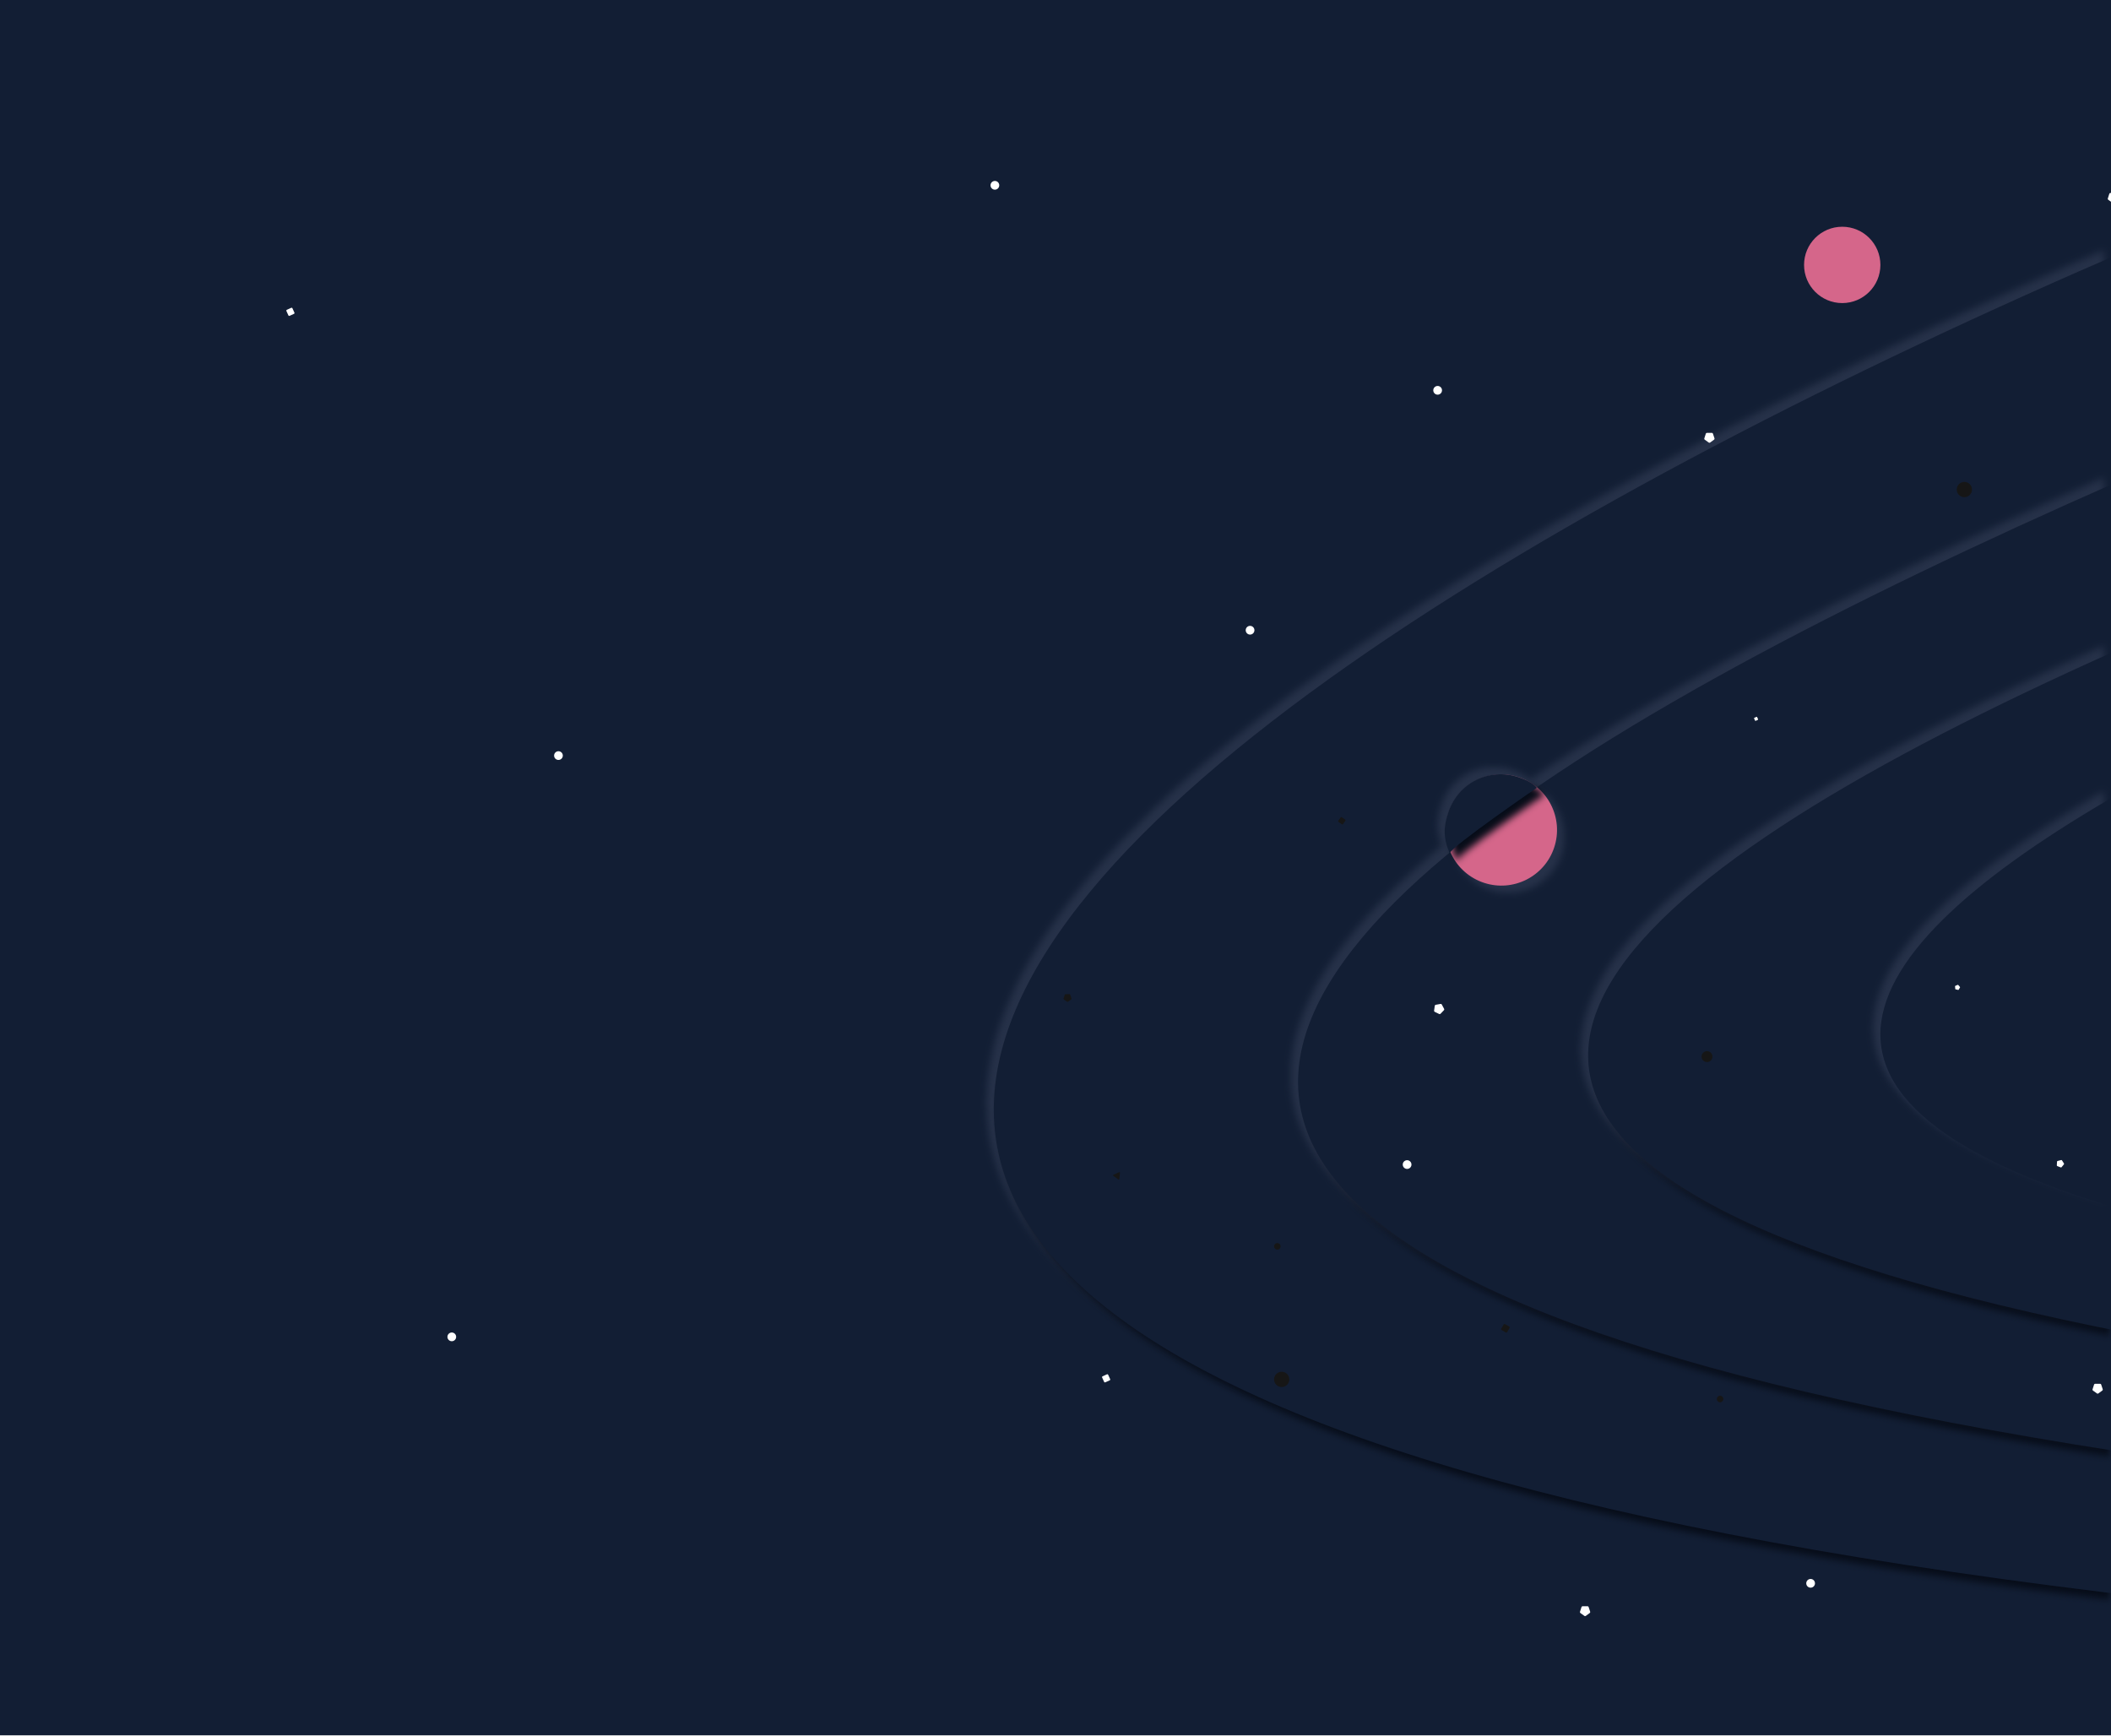
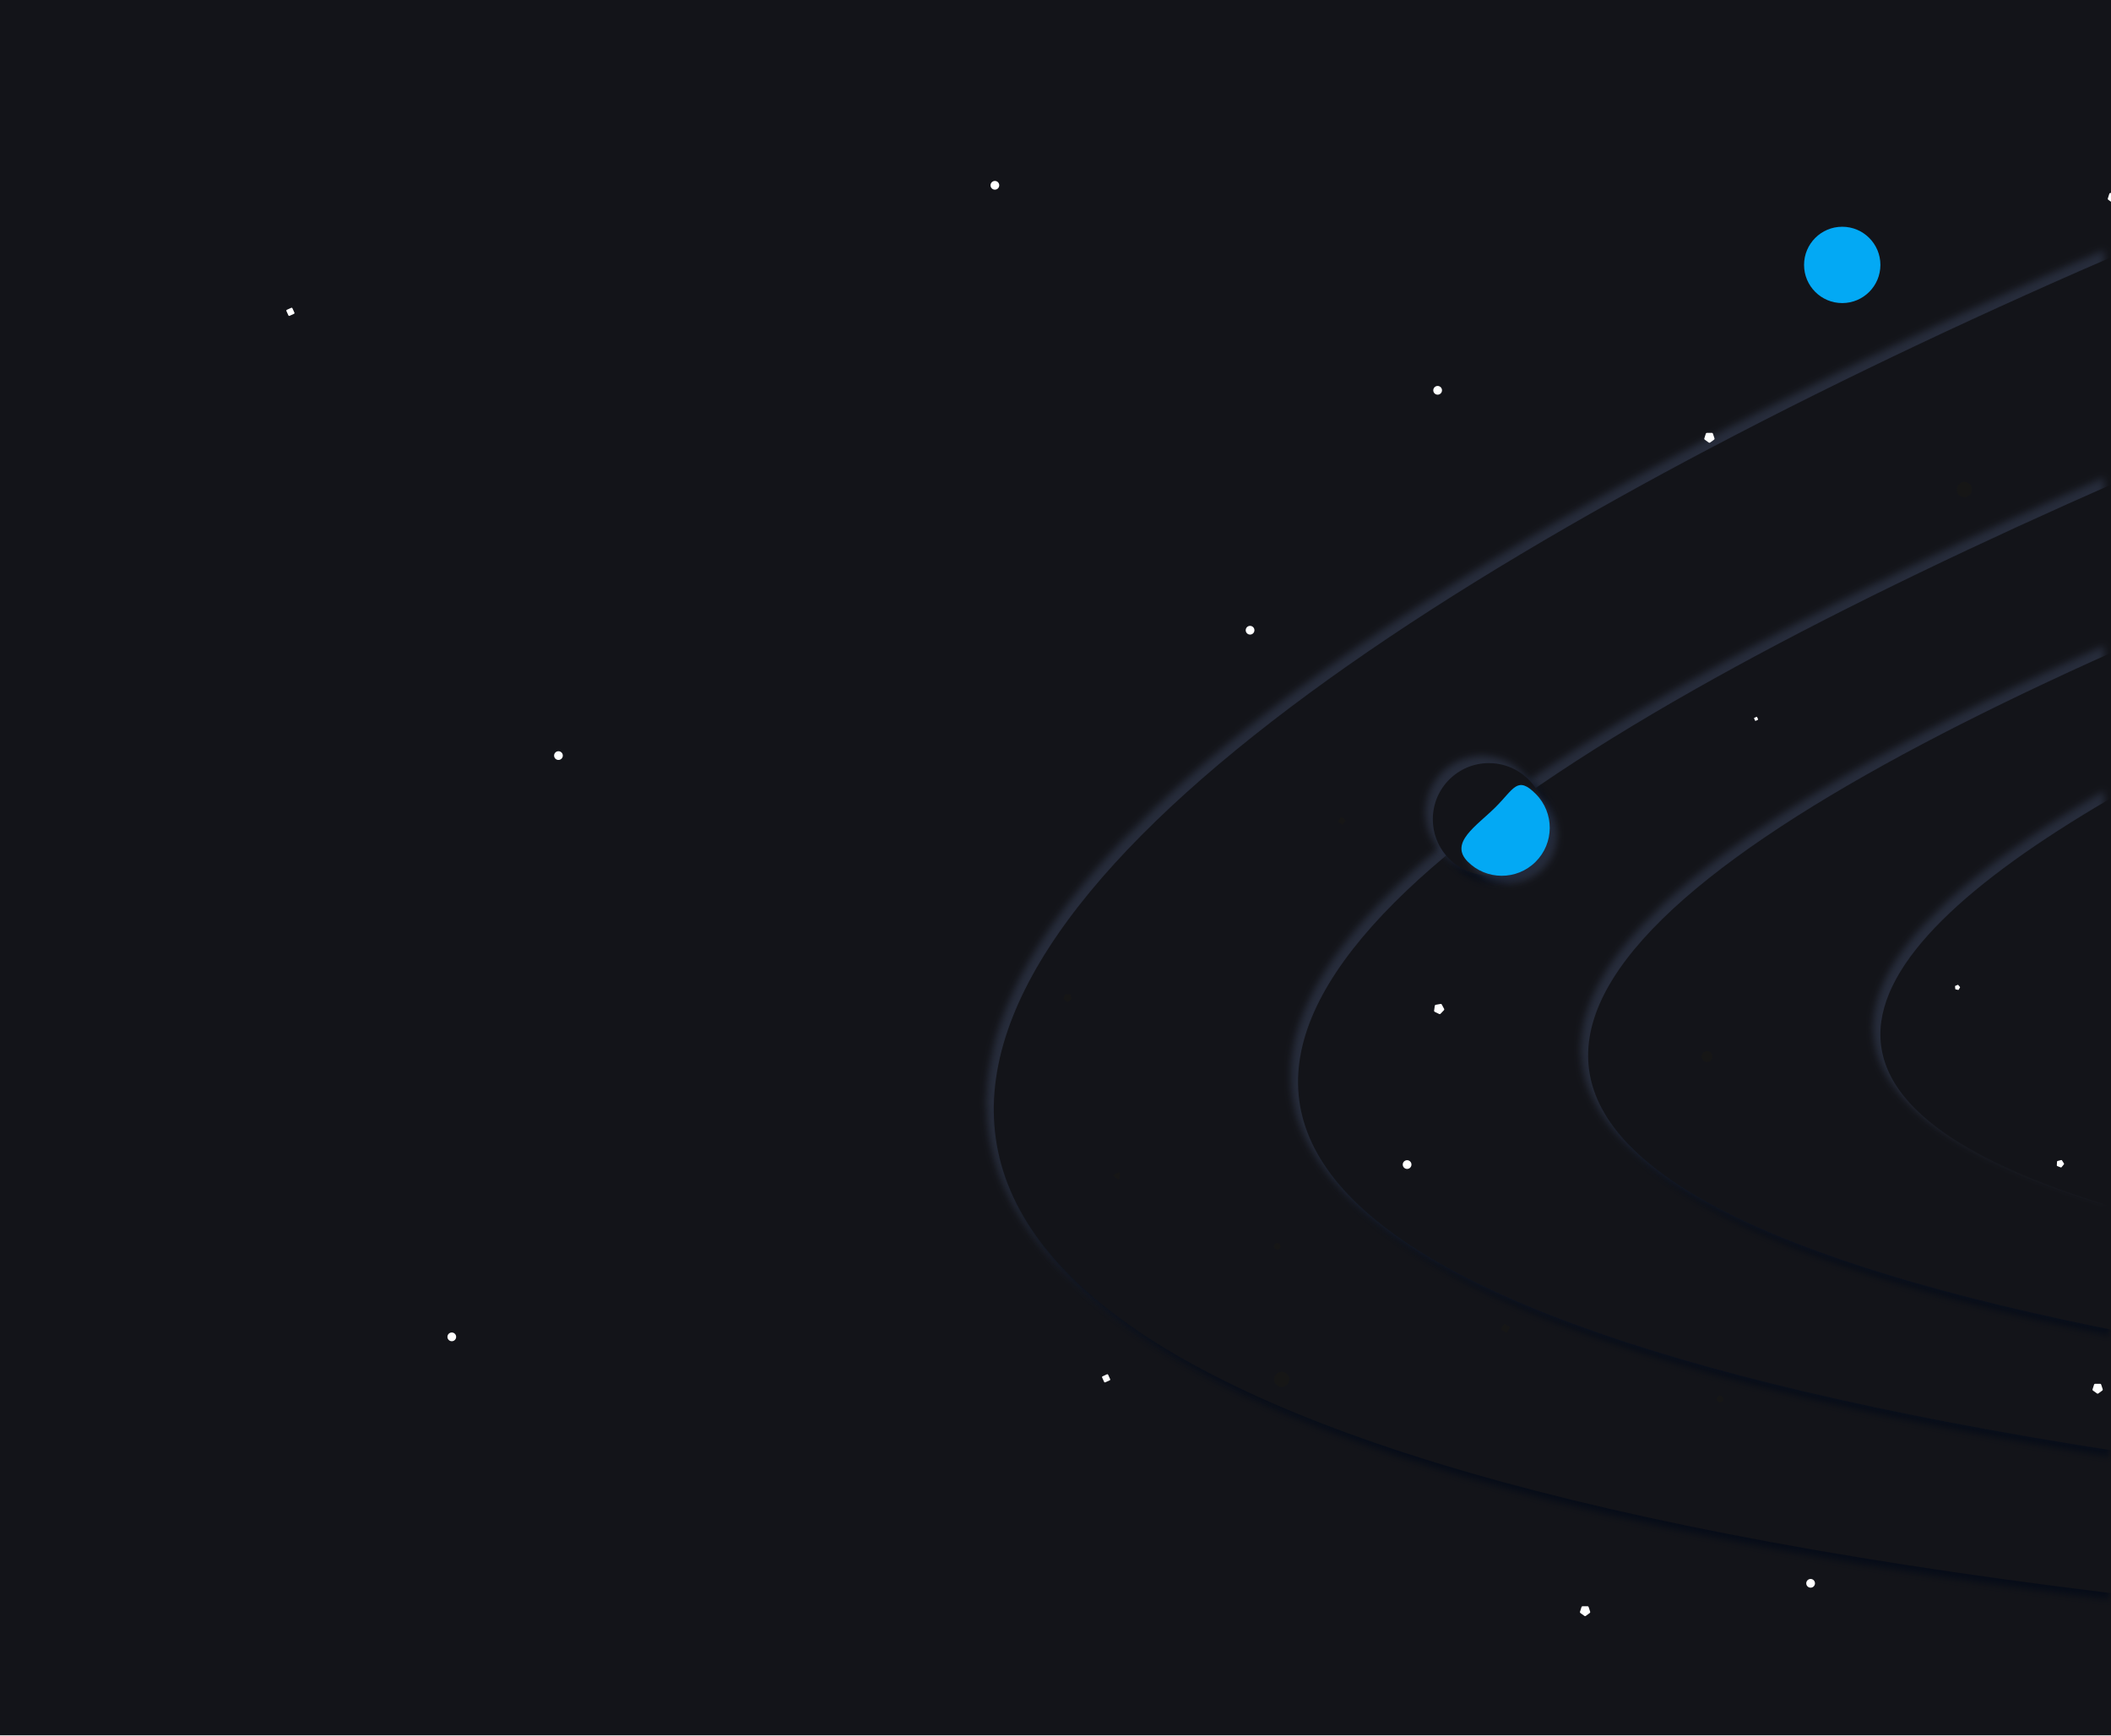
<svg xmlns="http://www.w3.org/2000/svg" width="1242" height="1021" viewBox="0 0 1242 1021" fill="none">
  <g clip-path="url(#clip0)">
-     <rect width="1243" height="1021" fill="#121E34" />
+     <rect width="1243" height="1021" fill="#131419" />
    <g filter="url(#filter0_dd)">
-       <path d="M1440.61 71.173C794.716 313.705 -109.538 830.464 1440.61 957.248V71.173Z" fill="#121E34" />
+       <path d="M1440.61 71.173C794.716 313.705 -109.538 830.464 1440.61 957.248V71.173Z" fill="#131419" />
    </g>
    <g filter="url(#filter1_dd)">
-       <path d="M1619.62 133.41C973.727 375.942 69.473 769.511 1619.62 896.295V133.41Z" fill="#121E34" />
+       <path d="M1619.62 133.41C973.727 375.942 69.473 769.511 1619.62 896.295V133.41Z" fill="#131419" />
    </g>
    <g filter="url(#filter2_dd)">
-       <path d="M1790.29 180.89C1144.4 393.029 240.142 737.277 1790.29 848.173V180.89Z" fill="#121E34" />
+       <path d="M1790.29 180.89C1144.4 393.029 240.142 737.277 1790.29 848.173V180.89Z" fill="#131419" />
    </g>
    <g filter="url(#filter3_d)">
-       <path d="M1654.27 288.682C1240.78 442.891 661.895 693.133 1654.27 773.746V288.682Z" fill="#121E34" />
+       <path d="M1654.27 288.682C1240.78 442.891 661.895 693.133 1654.27 773.746V288.682Z" fill="#131419" />
    </g>
    <circle r="2.566" transform="matrix(-1 0 0 1 827.867 685.202)" fill="white" />
    <circle r="2.566" transform="matrix(-1 0 0 1 585.335 109.029)" fill="white" />
    <circle r="2.566" transform="matrix(-1 0 0 1 265.809 786.578)" fill="white" />
    <circle r="2.566" transform="matrix(-1 0 0 1 1065.27 931.584)" fill="white" />
    <circle r="2.566" transform="matrix(-1 0 0 1 845.832 229.653)" fill="white" />
    <circle r="2.566" transform="matrix(-1 0 0 1 328.566 444.566)" fill="white" />
    <circle r="2.566" transform="matrix(-1 0 0 1 735.474 370.809)" fill="white" />
    <circle cx="751.514" cy="733.323" r="1.925" fill="#161616" />
    <circle cx="1012.01" cy="823.15" r="1.925" fill="#161616" />
-     <circle cx="1083.87" cy="155.867" r="22.457" fill="#D5668A" />
-     <g filter="url(#filter4_d)">
-       <circle cx="883.342" cy="488.342" r="32.722" transform="rotate(18.3001 883.342 488.342)" fill="#D5668A" />
-     </g>
-     <g filter="url(#filter5_dd)">
-       <path d="M893.394 457.275C876.236 451.6 857.894 460.402 852.051 478.068C849.114 486.95 849.205 493.421 852.919 502.008C854.33 497.743 904.162 463.539 904.162 463.539C904.162 463.539 902.531 460.297 893.394 457.275Z" fill="#121E34" />
-     </g>
+     <circle cx="1083.87" cy="155.867" r="22.457" fill="#03A9F4" />
    <circle cx="754.08" cy="811.601" r="4.491" fill="#161616" />
    <circle cx="1004.31" cy="621.682" r="3.208" fill="#161616" />
    <circle cx="1155.73" cy="288.04" r="4.491" fill="#161616" />
    <rect x="1031.9" y="422.467" width="1.941" height="1.941" rx="0.265" transform="rotate(-24.4476 1031.9 422.467)" fill="white" />
    <rect x="648.213" y="810.004" width="3.894" height="3.894" rx="0.532" transform="rotate(-24.4476 648.213 810.004)" fill="white" />
    <rect x="168.283" y="182.502" width="3.894" height="3.894" rx="0.532" transform="rotate(-24.4476 168.283 182.502)" fill="white" />
    <rect x="789.067" y="480.567" width="3.378" height="3.378" rx="0.482" transform="rotate(35.3063 789.067 480.567)" fill="#161616" />
    <rect x="884.994" y="778.789" width="4.021" height="4.021" rx="0.619" transform="rotate(30.4542 884.994 778.789)" fill="#161616" />
    <path d="M849.655 593.618C849.785 593.861 849.744 594.159 849.553 594.358L847.5 596.496C847.31 596.695 847.013 596.748 846.766 596.628L844.098 595.336C843.85 595.216 843.708 594.951 843.745 594.678L844.149 591.742C844.186 591.469 844.395 591.252 844.666 591.203L847.584 590.68C847.854 590.631 848.126 590.762 848.256 591.005L849.655 593.618Z" fill="white" />
    <path d="M1244.59 113.528C1244.86 113.527 1245.11 113.703 1245.19 113.964L1246.12 116.779C1246.21 117.04 1246.12 117.327 1245.9 117.49L1243.51 119.244C1243.28 119.407 1242.98 119.408 1242.76 119.248L1240.35 117.517C1240.13 117.356 1240.03 117.07 1240.12 116.808L1241.02 113.984C1241.1 113.722 1241.35 113.544 1241.62 113.543L1244.59 113.528Z" fill="white" />
    <path d="M1153.11 580.674C1153.2 580.777 1153.21 580.926 1153.14 581.043L1152.38 582.3C1152.31 582.416 1152.17 582.474 1152.04 582.443L1150.61 582.106C1150.47 582.075 1150.38 581.961 1150.37 581.825L1150.24 580.36C1150.23 580.224 1150.31 580.096 1150.44 580.043L1151.79 579.475C1151.92 579.422 1152.06 579.456 1152.15 579.56L1153.11 580.674Z" fill="white" />
    <path d="M1007.19 254.684C1007.46 254.683 1007.71 254.859 1007.79 255.12L1008.72 257.935C1008.81 258.196 1008.72 258.483 1008.5 258.646L1006.11 260.4C1005.88 260.563 1005.58 260.564 1005.36 260.404L1002.95 258.673C1002.73 258.512 1002.64 258.226 1002.72 257.964L1003.62 255.14C1003.71 254.878 1003.95 254.7 1004.22 254.699L1007.19 254.684Z" fill="white" />
    <path d="M1214.32 684.543C1214.42 684.71 1214.41 684.927 1214.28 685.081L1212.93 686.74C1212.8 686.894 1212.59 686.949 1212.41 686.877L1210.41 686.101C1210.23 686.029 1210.11 685.846 1210.12 685.647L1210.24 683.509C1210.25 683.31 1210.39 683.141 1210.58 683.091L1212.65 682.545C1212.85 682.495 1213.05 682.574 1213.16 682.741L1214.32 684.543Z" fill="white" />
    <path d="M1235.6 814.175C1235.88 814.174 1236.12 814.35 1236.21 814.611L1237.14 817.426C1237.23 817.687 1237.13 817.974 1236.91 818.137L1234.52 819.891C1234.3 820.054 1234 820.055 1233.78 819.895L1231.37 818.164C1231.15 818.004 1231.05 817.717 1231.14 817.455L1232.04 814.632C1232.12 814.37 1232.36 814.191 1232.64 814.19L1235.6 814.175Z" fill="white" />
    <path d="M934.043 945.065C934.318 945.064 934.563 945.24 934.649 945.501L935.579 948.316C935.665 948.577 935.573 948.864 935.352 949.027L932.962 950.781C932.74 950.944 932.439 950.946 932.216 950.785L929.809 949.054C929.586 948.894 929.491 948.608 929.575 948.345L930.477 945.522C930.561 945.26 930.804 945.081 931.079 945.08L934.043 945.065Z" fill="white" />
    <path d="M629.217 584.941C629.432 584.94 629.623 585.077 629.69 585.281L630.415 587.476C630.482 587.68 630.411 587.904 630.238 588.031L628.374 589.399C628.201 589.526 627.966 589.527 627.792 589.402L625.915 588.052C625.741 587.927 625.667 587.704 625.733 587.499L626.436 585.297C626.501 585.093 626.691 584.954 626.905 584.953L629.217 584.941Z" fill="#161616" />
    <path d="M658.397 689.707C658.664 689.586 658.962 689.8 658.933 690.092L658.571 693.7C658.542 693.992 658.208 694.143 657.97 693.972L655.026 691.854C654.788 691.683 654.824 691.319 655.091 691.198L658.397 689.707Z" fill="#161616" />
+     <g filter="url(#filter4_dd)">
+       <circle cx="876" cy="482" r="33" fill="#131419" />
+     </g>
+     <g filter="url(#filter5_d)">
+       <path d="M903.416 507.125C892.336 518.089 874.465 517.996 863.501 506.916C852.536 495.836 868.636 486.055 879.716 475.09C890.797 464.126 892.661 456.129 903.625 467.209C914.59 478.289 914.497 496.16 903.416 507.125Z" fill="#03A9F4" />
+     </g>
  </g>
  <defs>
    <filter id="filter0_dd" x="576.694" y="63.173" width="871.918" height="902.075" filterUnits="userSpaceOnUse" color-interpolation-filters="sRGB">
      <feFlood flood-opacity="0" result="BackgroundImageFix" />
      <feColorMatrix in="SourceAlpha" type="matrix" values="0 0 0 0 0 0 0 0 0 0 0 0 0 0 0 0 0 0 127 0" />
      <feOffset dx="-4" dy="-4" />
      <feGaussianBlur stdDeviation="2" />
      <feColorMatrix type="matrix" values="0 0 0 0 0.227 0 0 0 0 0.267 0 0 0 0 0.365 0 0 0 0.5 0" />
      <feBlend mode="normal" in2="BackgroundImageFix" result="effect1_dropShadow" />
      <feColorMatrix in="SourceAlpha" type="matrix" values="0 0 0 0 0 0 0 0 0 0 0 0 0 0 0 0 0 0 127 0" />
      <feOffset dx="4" dy="4" />
      <feGaussianBlur stdDeviation="2" />
      <feColorMatrix type="matrix" values="0 0 0 0 0.024 0 0 0 0 0.047 0 0 0 0 0.094 0 0 0 1 0" />
      <feBlend mode="normal" in2="effect1_dropShadow" result="effect2_dropShadow" />
      <feBlend mode="normal" in="SourceGraphic" in2="effect2_dropShadow" result="shape" />
    </filter>
    <filter id="filter1_dd" x="755.705" y="125.41" width="871.918" height="778.884" filterUnits="userSpaceOnUse" color-interpolation-filters="sRGB">
      <feFlood flood-opacity="0" result="BackgroundImageFix" />
      <feColorMatrix in="SourceAlpha" type="matrix" values="0 0 0 0 0 0 0 0 0 0 0 0 0 0 0 0 0 0 127 0" />
      <feOffset dx="4" dy="4" />
      <feGaussianBlur stdDeviation="2" />
      <feColorMatrix type="matrix" values="0 0 0 0 0.024 0 0 0 0 0.047 0 0 0 0 0.094 0 0 0 1 0" />
      <feBlend mode="normal" in2="BackgroundImageFix" result="effect1_dropShadow" />
      <feColorMatrix in="SourceAlpha" type="matrix" values="0 0 0 0 0 0 0 0 0 0 0 0 0 0 0 0 0 0 127 0" />
      <feOffset dx="-4" dy="-4" />
      <feGaussianBlur stdDeviation="2" />
      <feColorMatrix type="matrix" values="0 0 0 0 0.227 0 0 0 0 0.267 0 0 0 0 0.365 0 0 0 0.5 0" />
      <feBlend mode="normal" in2="effect1_dropShadow" result="effect2_dropShadow" />
      <feBlend mode="normal" in="SourceGraphic" in2="effect2_dropShadow" result="shape" />
    </filter>
    <filter id="filter2_dd" x="926.375" y="172.89" width="871.919" height="683.283" filterUnits="userSpaceOnUse" color-interpolation-filters="sRGB">
      <feFlood flood-opacity="0" result="BackgroundImageFix" />
      <feColorMatrix in="SourceAlpha" type="matrix" values="0 0 0 0 0 0 0 0 0 0 0 0 0 0 0 0 0 0 127 0" />
      <feOffset dx="4" dy="4" />
      <feGaussianBlur stdDeviation="2" />
      <feColorMatrix type="matrix" values="0 0 0 0 0.024 0 0 0 0 0.047 0 0 0 0 0.094 0 0 0 1 0" />
      <feBlend mode="normal" in2="BackgroundImageFix" result="effect1_dropShadow" />
      <feColorMatrix in="SourceAlpha" type="matrix" values="0 0 0 0 0 0 0 0 0 0 0 0 0 0 0 0 0 0 127 0" />
      <feOffset dx="-4" dy="-4" />
      <feGaussianBlur stdDeviation="2" />
      <feColorMatrix type="matrix" values="0 0 0 0 0.227 0 0 0 0 0.267 0 0 0 0 0.365 0 0 0 0.5 0" />
      <feBlend mode="normal" in2="effect1_dropShadow" result="effect2_dropShadow" />
      <feBlend mode="normal" in="SourceGraphic" in2="effect2_dropShadow" result="shape" />
    </filter>
    <filter id="filter3_d" x="1098.33" y="280.682" width="555.942" height="493.063" filterUnits="userSpaceOnUse" color-interpolation-filters="sRGB">
      <feFlood flood-opacity="0" result="BackgroundImageFix" />
      <feColorMatrix in="SourceAlpha" type="matrix" values="0 0 0 0 0 0 0 0 0 0 0 0 0 0 0 0 0 0 127 0" />
      <feOffset dx="-4" dy="-4" />
      <feGaussianBlur stdDeviation="2" />
      <feColorMatrix type="matrix" values="0 0 0 0 0.227 0 0 0 0 0.267 0 0 0 0 0.365 0 0 0 0.5 0" />
      <feBlend mode="normal" in2="BackgroundImageFix" result="effect1_dropShadow" />
      <feBlend mode="normal" in="SourceGraphic" in2="effect1_dropShadow" result="shape" />
    </filter>
-     <filter id="filter4_d" x="850.611" y="455.611" width="73.463" height="73.463" filterUnits="userSpaceOnUse" color-interpolation-filters="sRGB">
-       <feFlood flood-opacity="0" result="BackgroundImageFix" />
-       <feColorMatrix in="SourceAlpha" type="matrix" values="0 0 0 0 0 0 0 0 0 0 0 0 0 0 0 0 0 0 127 0" />
-       <feOffset dx="4" dy="4" />
-       <feGaussianBlur stdDeviation="2" />
-       <feColorMatrix type="matrix" values="0 0 0 0 0.227 0 0 0 0 0.267 0 0 0 0 0.365 0 0 0 0.5 0" />
-       <feBlend mode="normal" in2="BackgroundImageFix" result="effect1_dropShadow" />
-       <feBlend mode="normal" in="SourceGraphic" in2="effect1_dropShadow" result="shape" />
-     </filter>
-     <filter id="filter5_dd" x="841.978" y="447.562" width="70.184" height="62.446" filterUnits="userSpaceOnUse" color-interpolation-filters="sRGB">
+     <filter id="filter4_dd" x="835" y="441" width="82" height="82" filterUnits="userSpaceOnUse" color-interpolation-filters="sRGB">
      <feFlood flood-opacity="0" result="BackgroundImageFix" />
      <feColorMatrix in="SourceAlpha" type="matrix" values="0 0 0 0 0 0 0 0 0 0 0 0 0 0 0 0 0 0 127 0" />
      <feOffset dx="4" dy="4" />
      <feGaussianBlur stdDeviation="2" />
      <feColorMatrix type="matrix" values="0 0 0 0 0.024 0 0 0 0 0.047 0 0 0 0 0.094 0 0 0 1 0" />
      <feBlend mode="normal" in2="BackgroundImageFix" result="effect1_dropShadow" />
      <feColorMatrix in="SourceAlpha" type="matrix" values="0 0 0 0 0 0 0 0 0 0 0 0 0 0 0 0 0 0 127 0" />
      <feOffset dx="-4" dy="-4" />
      <feGaussianBlur stdDeviation="2" />
      <feColorMatrix type="matrix" values="0 0 0 0 0.227 0 0 0 0 0.267 0 0 0 0 0.365 0 0 0 0.5 0" />
      <feBlend mode="normal" in2="effect1_dropShadow" result="effect2_dropShadow" />
      <feBlend mode="normal" in="SourceGraphic" in2="effect2_dropShadow" result="shape" />
    </filter>
+     <filter id="filter5_d" x="859.838" y="461.89" width="59.95" height="61.397" filterUnits="userSpaceOnUse" color-interpolation-filters="sRGB">
+       <feFlood flood-opacity="0" result="BackgroundImageFix" />
+       <feColorMatrix in="SourceAlpha" type="matrix" values="0 0 0 0 0 0 0 0 0 0 0 0 0 0 0 0 0 0 127 0" />
+       <feOffset dx="4" dy="4" />
+       <feGaussianBlur stdDeviation="2" />
+       <feColorMatrix type="matrix" values="0 0 0 0 0.227 0 0 0 0 0.267 0 0 0 0 0.365 0 0 0 0.5 0" />
+       <feBlend mode="normal" in2="BackgroundImageFix" result="effect1_dropShadow" />
+       <feBlend mode="normal" in="SourceGraphic" in2="effect1_dropShadow" result="shape" />
+     </filter>
    <clipPath id="clip0">
      <rect width="1243" height="1021" fill="white" />
    </clipPath>
  </defs>
</svg>
